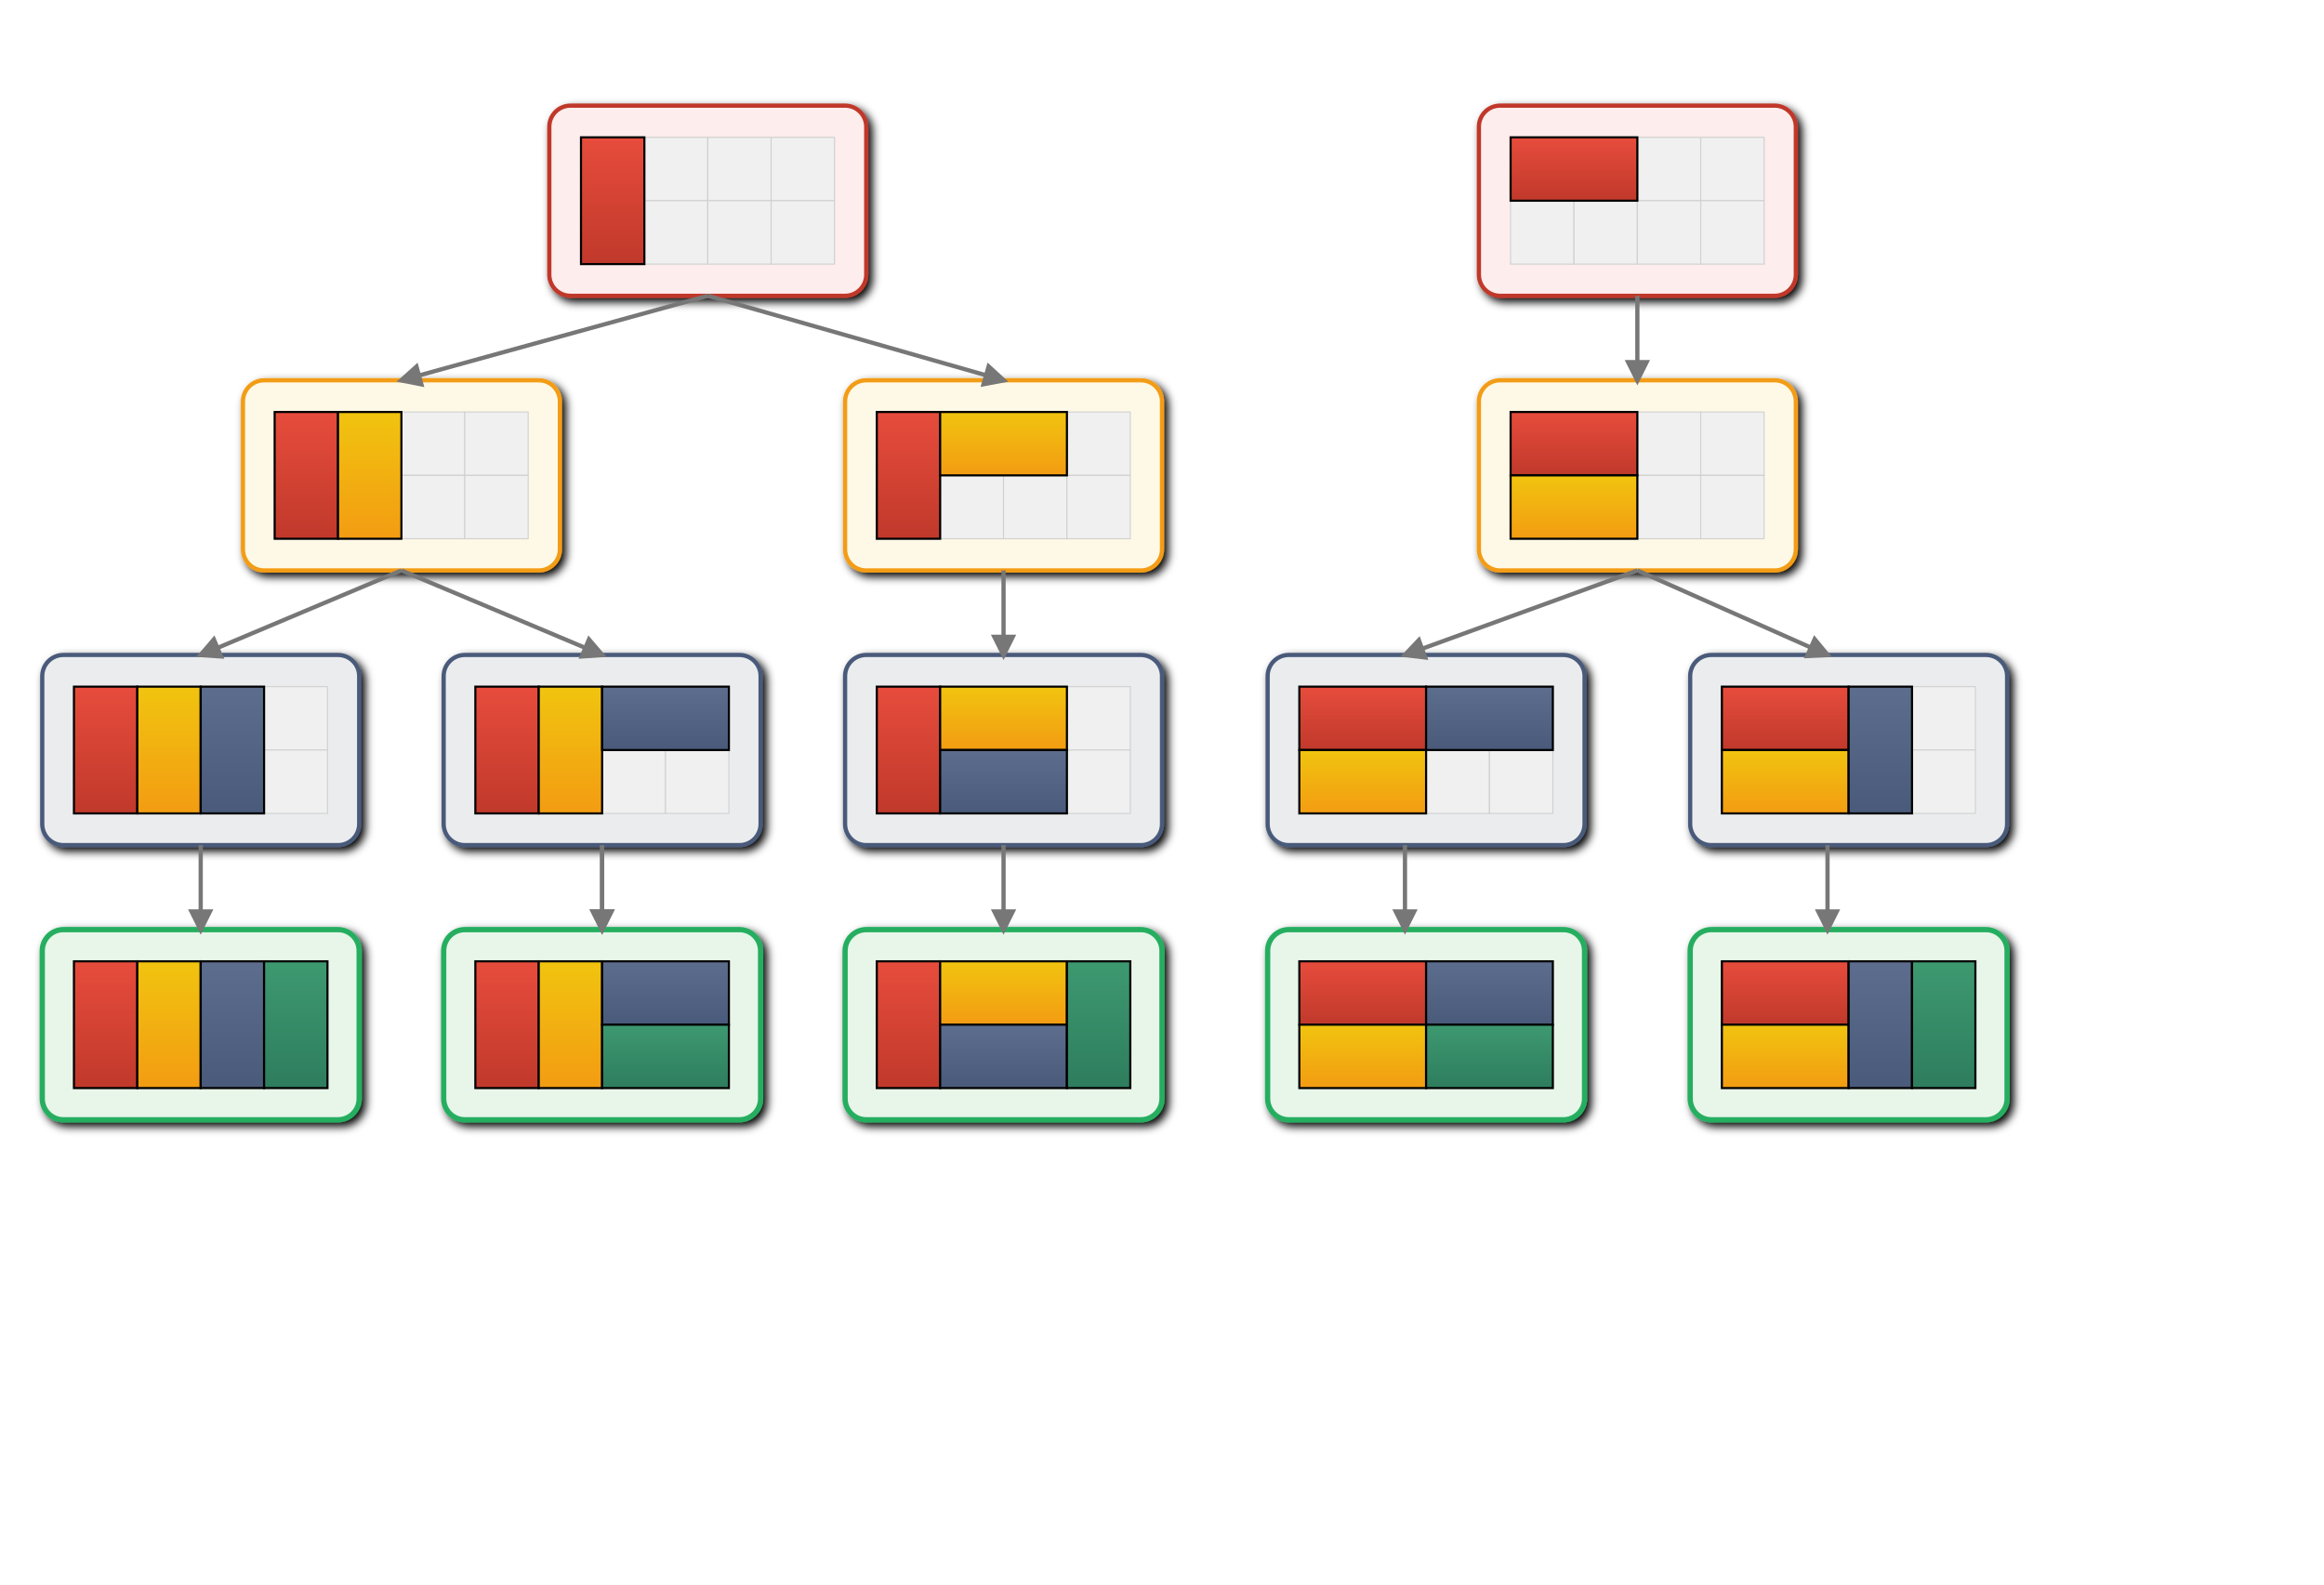
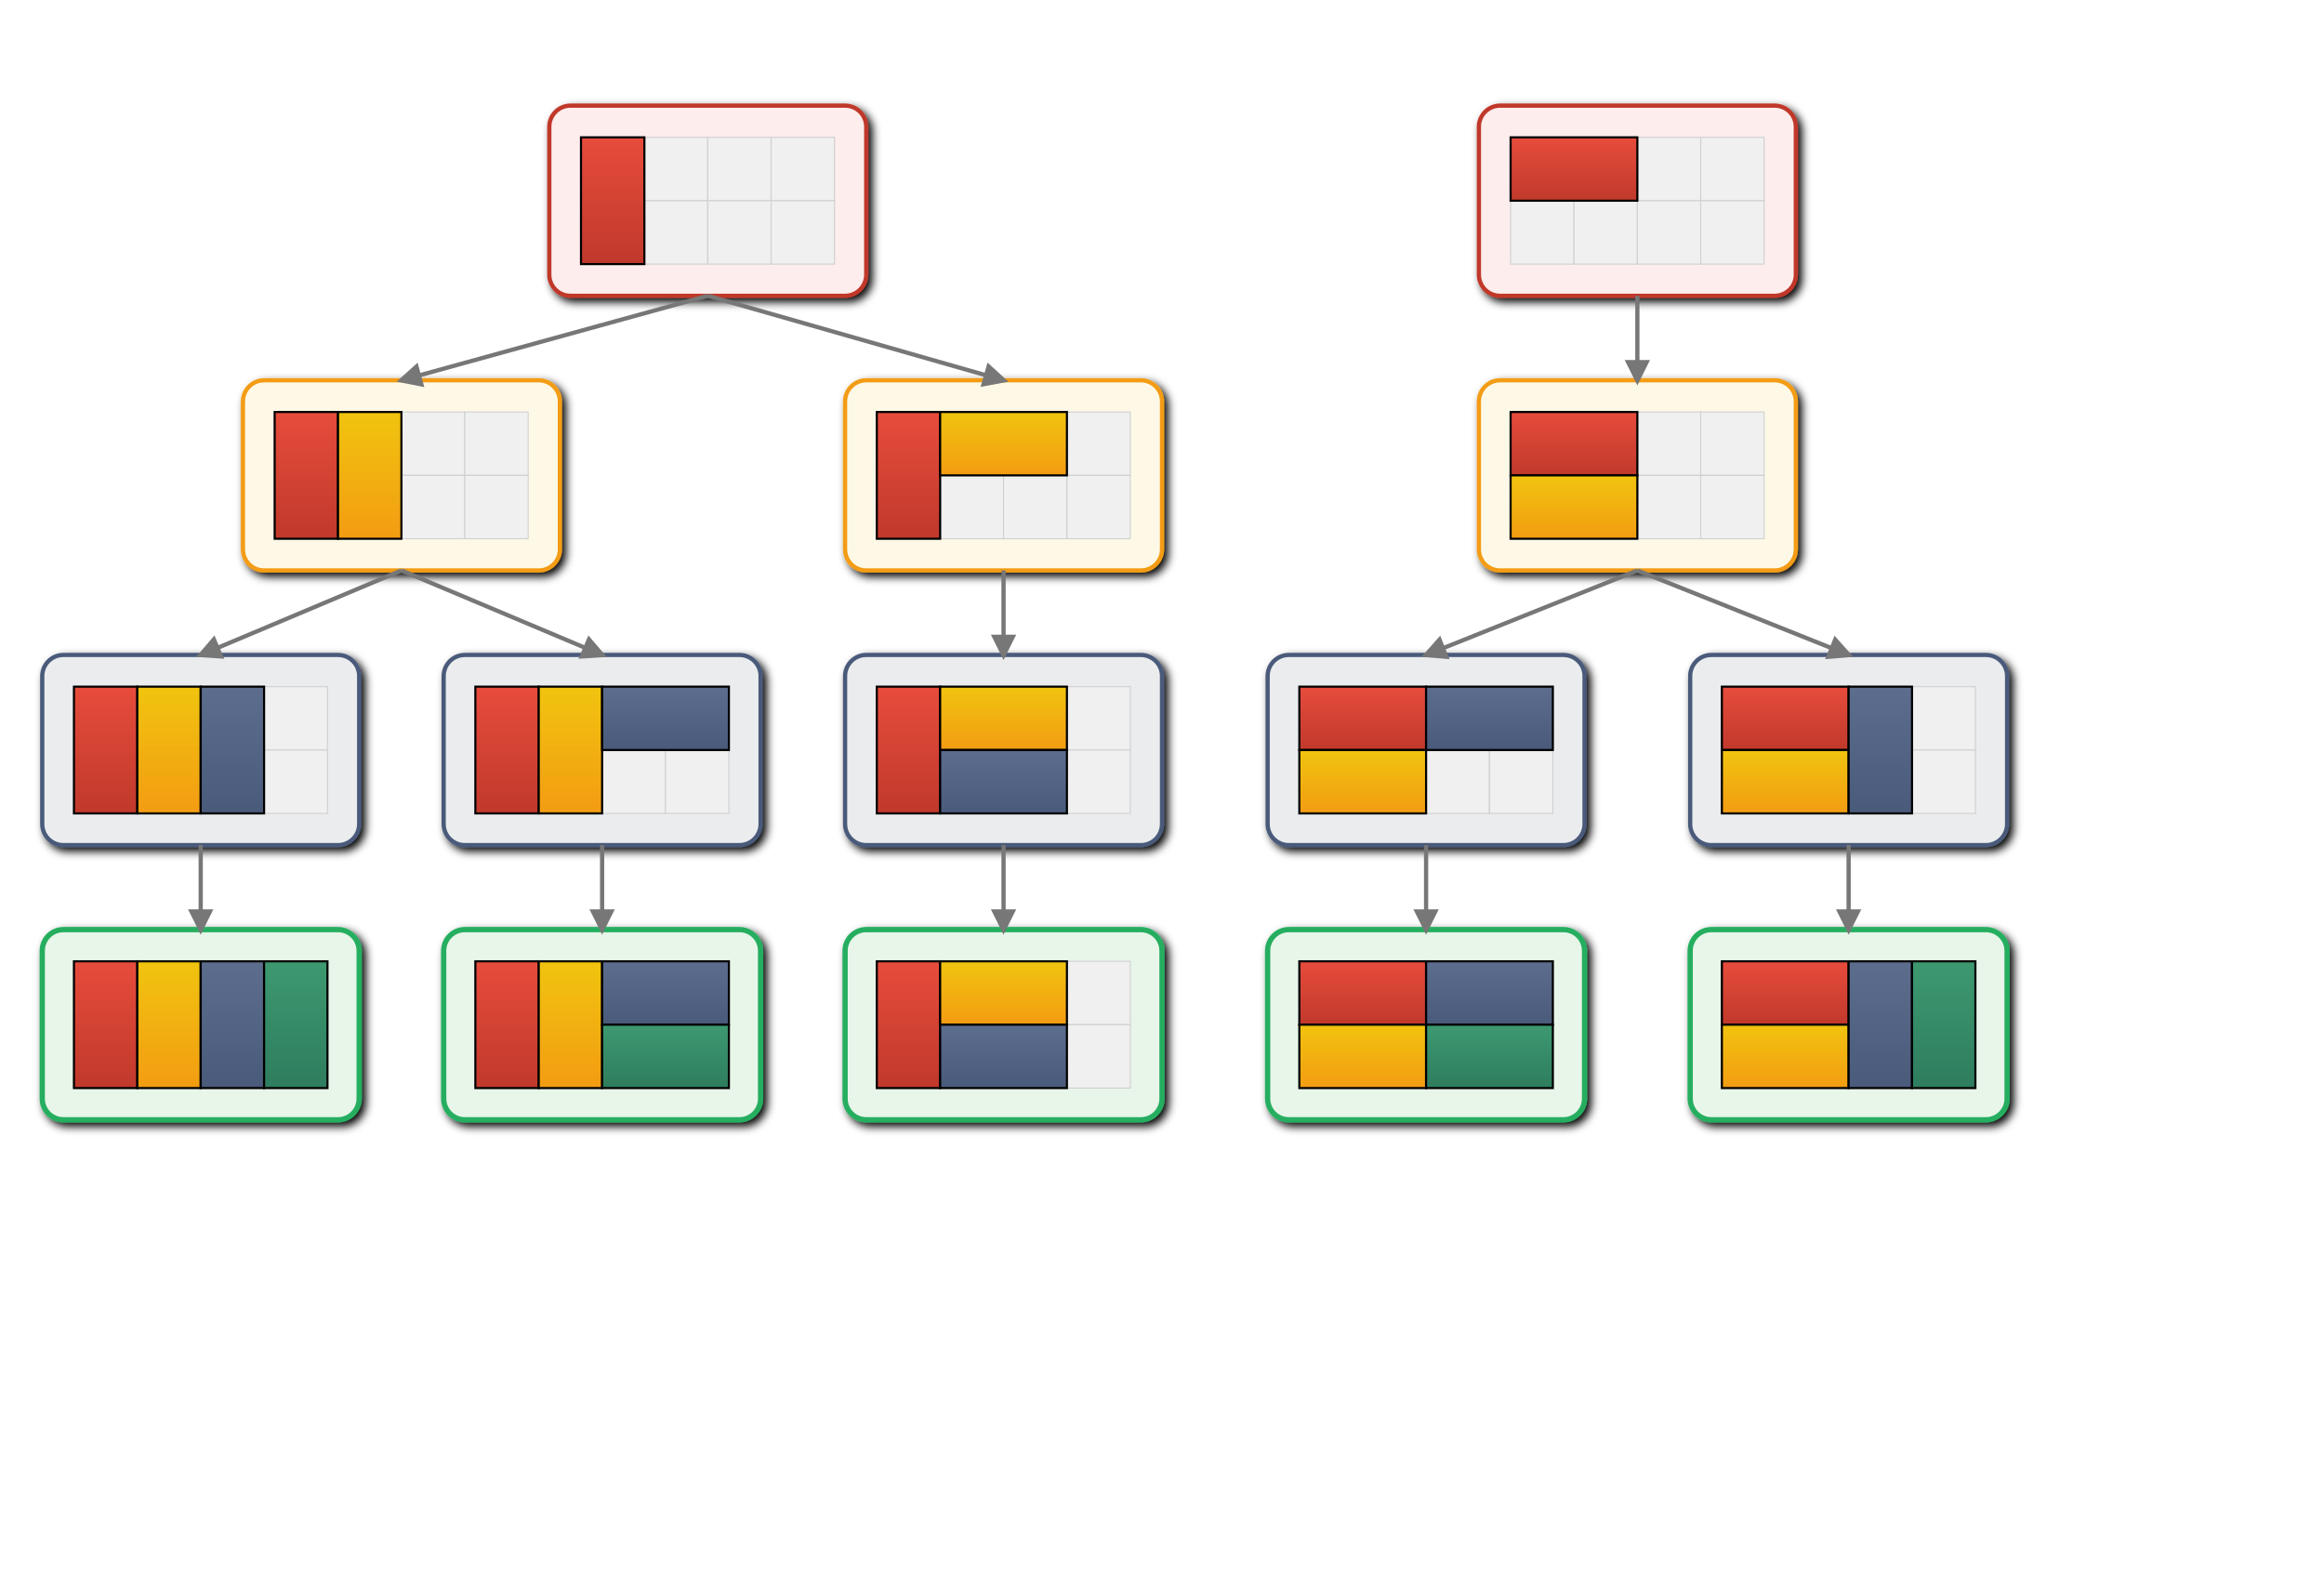
<svg xmlns="http://www.w3.org/2000/svg" width="1100" height="750" font-family="Arial, sans-serif">
  <defs>
    <style>
-       .C_GRID   { fill: #F0F0F0; stroke: #D0D0D0; stroke-width: 0.5; }
-       .C_LINE   { stroke: #777; stroke-width: 2; marker-end: url(#arrowhead); }
-       
-       /* New Node Box styles based on domino color */
-       .C_BOX_A { fill: #FDEDEC; stroke: #C0392B; stroke-width: 2; filter: url(#shadow); } /* Red Step */
-       .C_BOX_B { fill: #FEF9E7; stroke: #F39C12; stroke-width: 2; filter: url(#shadow); } /* Gold Step */
-       .C_BOX_C { fill: #EAECEE; stroke: #4A5A7A; stroke-width: 2; filter: url(#shadow); } /* Indigo Step */
-       .C_BOX_D { fill: #E8F5E9; stroke: #27AE60; stroke-width: 2.5; filter: url(#shadow); } /* Green Step (Leaf) */
-     </style>
+ 			.C_GRID   { fill: #F0F0F0; stroke: #D0D0D0; stroke-width: 0.5; }
+ 			.C_LINE   { stroke: #777; stroke-width: 2; marker-end: url(#arrowhead); }
+ 
+ 			/* New Node Box styles based on domino color */
+ 			.C_BOX_A { fill: #FDEDEC; stroke: #C0392B; stroke-width: 2; filter: url(#shadow); } /* Red Step */
+ 			.C_BOX_B { fill: #FEF9E7; stroke: #F39C12; stroke-width: 2; filter: url(#shadow); } /* Gold Step */
+ 			.C_BOX_C { fill: #EAECEE; stroke: #4A5A7A; stroke-width: 2; filter: url(#shadow); } /* Indigo Step */
+ 			.C_BOX_D { fill: #E8F5E9; stroke: #27AE60; stroke-width: 2.5; filter: url(#shadow); } /* Green Step (Leaf) */
+ 		</style>
    <linearGradient id="gradRed" x1="0%" y1="0%" x2="0%" y2="100%">
      <stop offset="0%" style="stop-color:#E74C3C;stop-opacity:1" />
      <stop offset="100%" style="stop-color:#C0392B;stop-opacity:1" />
    </linearGradient>
    <linearGradient id="gradGold" x1="0%" y1="0%" x2="0%" y2="100%">
      <stop offset="0%" style="stop-color:#F1C40F;stop-opacity:1" />
      <stop offset="100%" style="stop-color:#F39C12;stop-opacity:1" />
    </linearGradient>
    <linearGradient id="gradIndigo" x1="0%" y1="0%" x2="0%" y2="100%">
      <stop offset="0%" style="stop-color:#5D6D8E;stop-opacity:1" />
      <stop offset="100%" style="stop-color:#4A5A7A;stop-opacity:1" />
    </linearGradient>
    <linearGradient id="gradGreen" x1="0%" y1="0%" x2="0%" y2="100%">
      <stop offset="0%" style="stop-color:#3D9970;stop-opacity:1" />
      <stop offset="100%" style="stop-color:#2E7D5E;stop-opacity:1" />
    </linearGradient>
    <filter id="shadow" x="-50%" y="-50%" width="200%" height="200%">
      <feOffset result="offOut" in="SourceAlpha" dx="2" dy="2" />
      <feGaussianBlur result="blurOut" in="offOut" stdDeviation="2" />
      <feBlend in="SourceGraphic" in2="blurOut" mode="normal" />
    </filter>
    <marker id="arrowhead" viewBox="0 0 10 10" refX="8" refY="5" markerWidth="6" markerHeight="6" orient="auto">
      <path d="M 0 0 L 10 5 L 0 10 z" fill="#777" />
    </marker>
    <rect id="node-rect-base" x="0" y="0" width="150" height="90" rx="10" />
    <g id="grid_2x4">
      <rect x="0" y="0" width="30" height="30" class="C_GRID" />
      <rect x="30" y="0" width="30" height="30" class="C_GRID" />
      <rect x="60" y="0" width="30" height="30" class="C_GRID" />
      <rect x="90" y="0" width="30" height="30" class="C_GRID" />
      <rect x="0" y="30" width="30" height="30" class="C_GRID" />
      <rect x="30" y="30" width="30" height="30" class="C_GRID" />
      <rect x="60" y="30" width="30" height="30" class="C_GRID" />
      <rect x="90" y="30" width="30" height="30" class="C_GRID" />
    </g>
    <g id="t1-v1">
      <rect x="0" y="0" width="30" height="60" fill="url(#gradRed)" stroke="#000" />
    </g>
    <g id="t1-v2">
      <rect x="30" y="0" width="30" height="60" fill="url(#gradGold)" stroke="#000" />
    </g>
    <g id="t1-v3">
      <rect x="60" y="0" width="30" height="60" fill="url(#gradIndigo)" stroke="#000" />
    </g>
    <g id="t1-v4">
      <rect x="90" y="0" width="30" height="60" fill="url(#gradGreen)" stroke="#000" />
    </g>
    <g id="t2-v1">
      <rect x="0" y="0" width="30" height="60" fill="url(#gradRed)" stroke="#000" />
    </g>
    <g id="t2-v2">
      <rect x="30" y="0" width="30" height="60" fill="url(#gradGold)" stroke="#000" />
    </g>
    <g id="t2-h3-top">
      <rect x="60" y="0" width="60" height="30" fill="url(#gradIndigo)" stroke="#000" />
    </g>
    <g id="t2-h3-bot">
      <rect x="60" y="30" width="60" height="30" fill="url(#gradGreen)" stroke="#000" />
    </g>
    <g id="t3-v1">
      <rect x="0" y="0" width="30" height="60" fill="url(#gradRed)" stroke="#000" />
    </g>
    <g id="t3-h2-top">
      <rect x="30" y="0" width="60" height="30" fill="url(#gradGold)" stroke="#000" />
    </g>
    <g id="t3-h2-bot">
      <rect x="30" y="30" width="60" height="30" fill="url(#gradIndigo)" stroke="#000" />
    </g>
    <g id="t3-v4">
-       <rect x="90" y="0" width="30" height="60" fill="url(#gradGreen)" stroke="#000" />
+       <rect x="90" y="0" width="3D" height="60" fill="url(#gradGreen)" stroke="#000" />
    </g>
    <g id="t4-h1-top">
      <rect x="0" y="0" width="60" height="30" fill="url(#gradRed)" stroke="#000" />
    </g>
    <g id="t4-h1-bot">
      <rect x="0" y="30" width="60" height="30" fill="url(#gradGold)" stroke="#000" />
    </g>
    <g id="t4-h3-top">
      <rect x="60" y="0" width="60" height="30" fill="url(#gradIndigo)" stroke="#000" />
    </g>
    <g id="t4-h3-bot">
      <rect x="60" y="30" width="60" height="30" fill="url(#gradGreen)" stroke="#000" />
    </g>
    <g id="t5-h1-top">
      <rect x="0" y="0" width="60" height="30" fill="url(#gradRed)" stroke="#000" />
    </g>
    <g id="t5-h1-bot">
      <rect x="0" y="30" width="60" height="30" fill="url(#gradGold)" stroke="#000" />
    </g>
    <g id="t5-v3">
      <rect x="60" y="0" width="30" height="60" fill="url(#gradIndigo)" stroke="#000" />
    </g>
    <g id="t5-v4">
      <rect x="90" y="0" width="30" height="60" fill="url(#gradGreen)" stroke="#000" />
    </g>
  </defs>
  <g id="Tree1">
    <g transform="translate(260, 50)">
      <use href="#node-rect-base" class="C_BOX_A" />
      <g transform="translate(15, 15)">
        <use href="#grid_2x4" />
        <use href="#t1-v1" />
      </g>
    </g>
    <g transform="translate(115, 180)">
      <use href="#node-rect-base" class="C_BOX_B" />
      <g transform="translate(15, 15)">
        <use href="#grid_2x4" />
        <use href="#t1-v1" />
        <use href="#t1-v2" />
      </g>
    </g>
    <g transform="translate(20, 310)">
      <use href="#node-rect-base" class="C_BOX_C" />
      <g transform="translate(15, 15)">
        <use href="#grid_2x4" />
        <use href="#t1-v1" />
        <use href="#t1-v2" />
        <use href="#t1-v3" />
      </g>
    </g>
    <g transform="translate(20, 440)">
      <use href="#node-rect-base" class="C_BOX_D" />
      <g transform="translate(15, 15)">
        <use href="#grid_2x4" />
        <use href="#t1-v1" />
        <use href="#t1-v2" />
        <use href="#t1-v3" />
        <use href="#t1-v4" />
      </g>
    </g>
    <g transform="translate(210, 310)">
      <use href="#node-rect-base" class="C_BOX_C" />
      <g transform="translate(15, 15)">
        <use href="#grid_2x4" />
        <use href="#t2-v1" />
        <use href="#t2-v2" />
        <use href="#t2-h3-top" />
      </g>
    </g>
    <g transform="translate(210, 440)">
      <use href="#node-rect-base" class="C_BOX_D" />
      <g transform="translate(15, 15)">
        <use href="#grid_2x4" />
        <use href="#t2-v1" />
        <use href="#t2-v2" />
        <use href="#t2-h3-top" />
        <use href="#t2-h3-bot" />
      </g>
    </g>
    <g transform="translate(400, 180)">
      <use href="#node-rect-base" class="C_BOX_B" />
      <g transform="translate(15, 15)">
        <use href="#grid_2x4" />
        <use href="#t3-v1" />
        <use href="#t3-h2-top" />
      </g>
    </g>
    <g transform="translate(400, 310)">
      <use href="#node-rect-base" class="C_BOX_C" />
      <g transform="translate(15, 15)">
        <use href="#grid_2x4" />
        <use href="#t3-v1" />
        <use href="#t3-h2-top" />
        <use href="#t3-h2-bot" />
      </g>
    </g>
    <g transform="translate(400, 440)">
      <use href="#node-rect-base" class="C_BOX_D" />
      <g transform="translate(15, 15)">
        <use href="#grid_2x4" />
        <use href="#t3-v1" />
        <use href="#t3-h2-top" />
        <use href="#t3-h2-bot" />
        <use href="#t3-v4" />
      </g>
    </g>
    <line x1="335" y1="140" x2="190" y2="180" class="C_LINE" />
    <line x1="335" y1="140" x2="475" y2="180" class="C_LINE" />
    <line x1="190" y1="270" x2="95" y2="310" class="C_LINE" />
    <line x1="190" y1="270" x2="285" y2="310" class="C_LINE" />
    <line x1="95" y1="400" x2="95" y2="440" class="C_LINE" />
-     <line x1="285" y1="400" x2="285" y2="440" class="C_LINE" />
    <line x1="285" y1="400" x2="285" y2="440" class="C_LINE" />
    <line x1="475" y1="270" x2="475" y2="310" class="C_LINE" />
    <line x1="475" y1="400" x2="475" y2="440" class="C_LINE" />
  </g>
  <g id="Tree2">
    <g transform="translate(700, 50)">
      <use href="#node-rect-base" class="C_BOX_A" />
      <g transform="translate(15, 15)">
        <use href="#grid_2x4" />
        <use href="#t4-h1-top" />
      </g>
    </g>
    <g transform="translate(700, 180)">
      <use href="#node-rect-base" class="C_BOX_B" />
      <g transform="translate(15, 15)">
        <use href="#grid_2x4" />
        <use href="#t4-h1-top" />
        <use href="#t4-h1-bot" />
      </g>
    </g>
    <g transform="translate(600, 310)">
      <use href="#node-rect-base" class="C_BOX_C" />
      <g transform="translate(15, 15)">
        <use href="#grid_2x4" />
        <use href="#t4-h1-top" />
        <use href="#t4-h1-bot" />
        <use href="#t4-h3-top" />
      </g>
    </g>
    <g transform="translate(600, 440)">
      <use href="#node-rect-base" class="C_BOX_D" />
      <g transform="translate(15, 15)">
        <use href="#grid_2x4" />
        <use href="#t4-h1-top" />
        <use href="#t4-h1-bot" />
        <use href="#t4-h3-top" />
        <use href="#t4-h3-bot" />
      </g>
    </g>
    <g transform="translate(800, 310)">
      <use href="#node-rect-base" class="C_BOX_C" />
      <g transform="translate(15, 15)">
        <use href="#grid_2x4" />
        <use href="#t5-h1-top" />
        <use href="#t5-h1-bot" />
        <use href="#t5-v3" />
      </g>
    </g>
    <g transform="translate(800, 440)">
      <use href="#node-rect-base" class="C_BOX_D" />
      <g transform="translate(15, 15)">
        <use href="#grid_2x4" />
        <use href="#t5-h1-top" />
        <use href="#t5-h1-bot" />
        <use href="#t5-v3" />
        <use href="#t5-v4" />
      </g>
    </g>
    <line x1="775" y1="140" x2="775" y2="180" class="C_LINE" />
-     <line x1="775" y1="270" x2="665" y2="310" class="C_LINE" />
-     <line x1="775" y1="270" x2="865" y2="310" class="C_LINE" />
-     <line x1="665" y1="400" x2="665" y2="440" class="C_LINE" />
-     <line x1="865" y1="400" x2="865" y2="440" class="C_LINE" />
+     <line x1="775" y1="270" x2="675" y2="310" class="C_LINE" />
+     <line x1="775" y1="270" x2="875" y2="310" class="C_LINE" />
+     <line x1="675" y1="400" x2="675" y2="440" class="C_LINE" />
+     <line x1="875" y1="400" x2="875" y2="440" class="C_LINE" />
  </g>
</svg>
